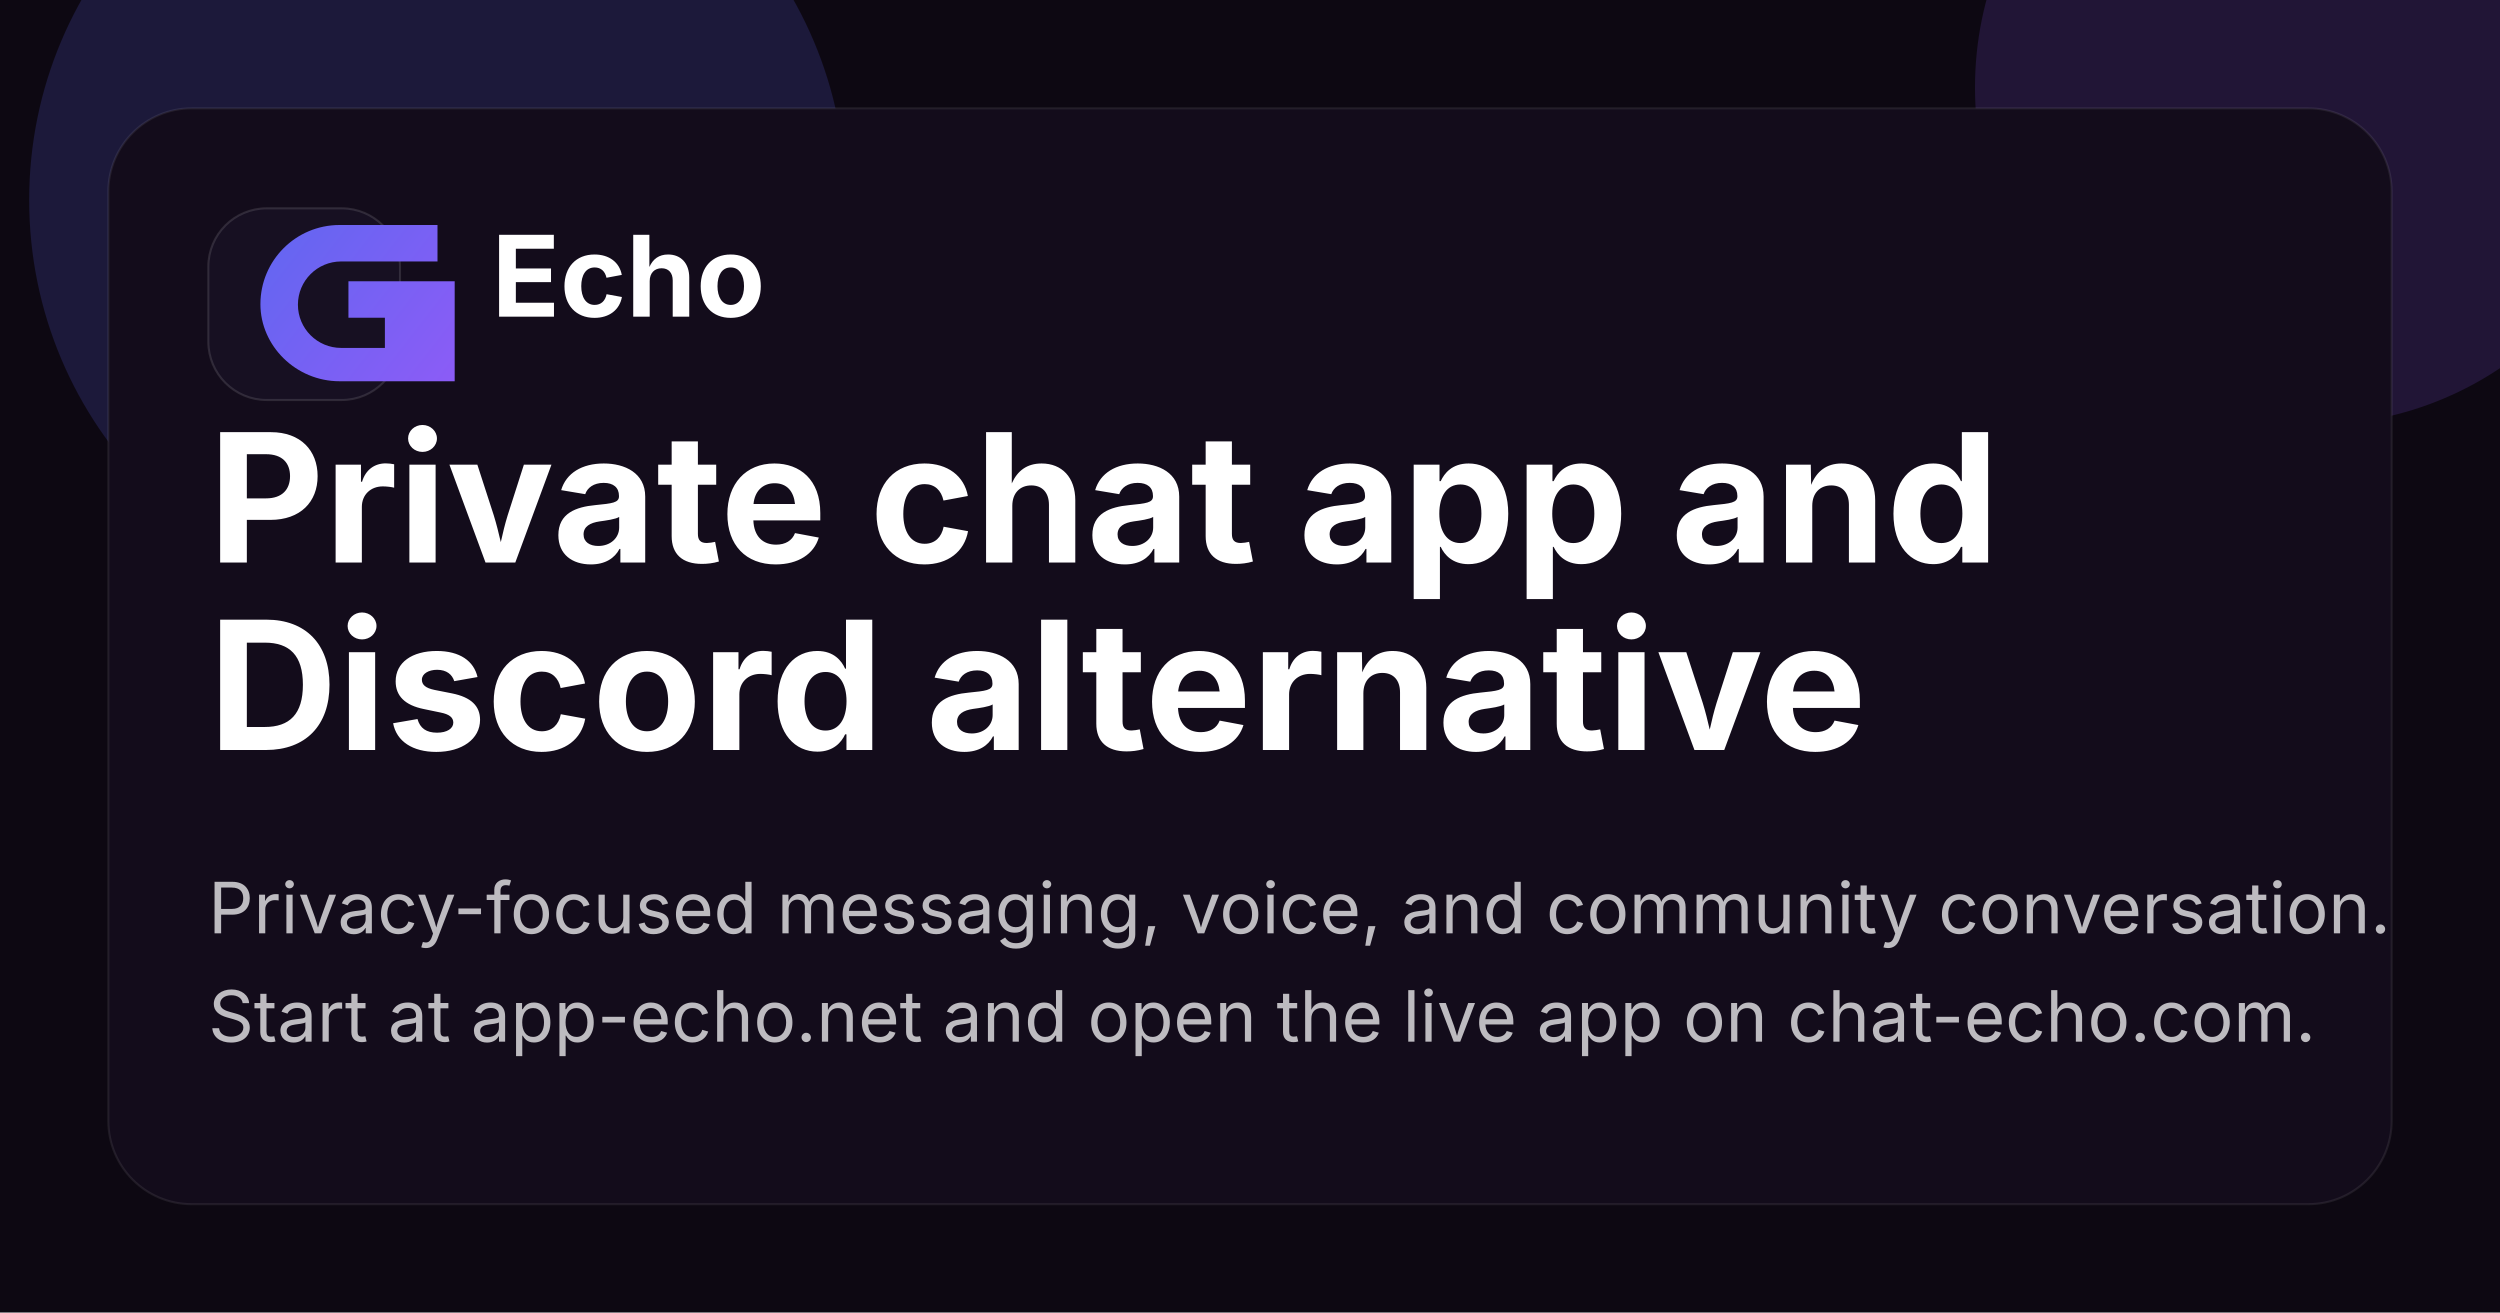
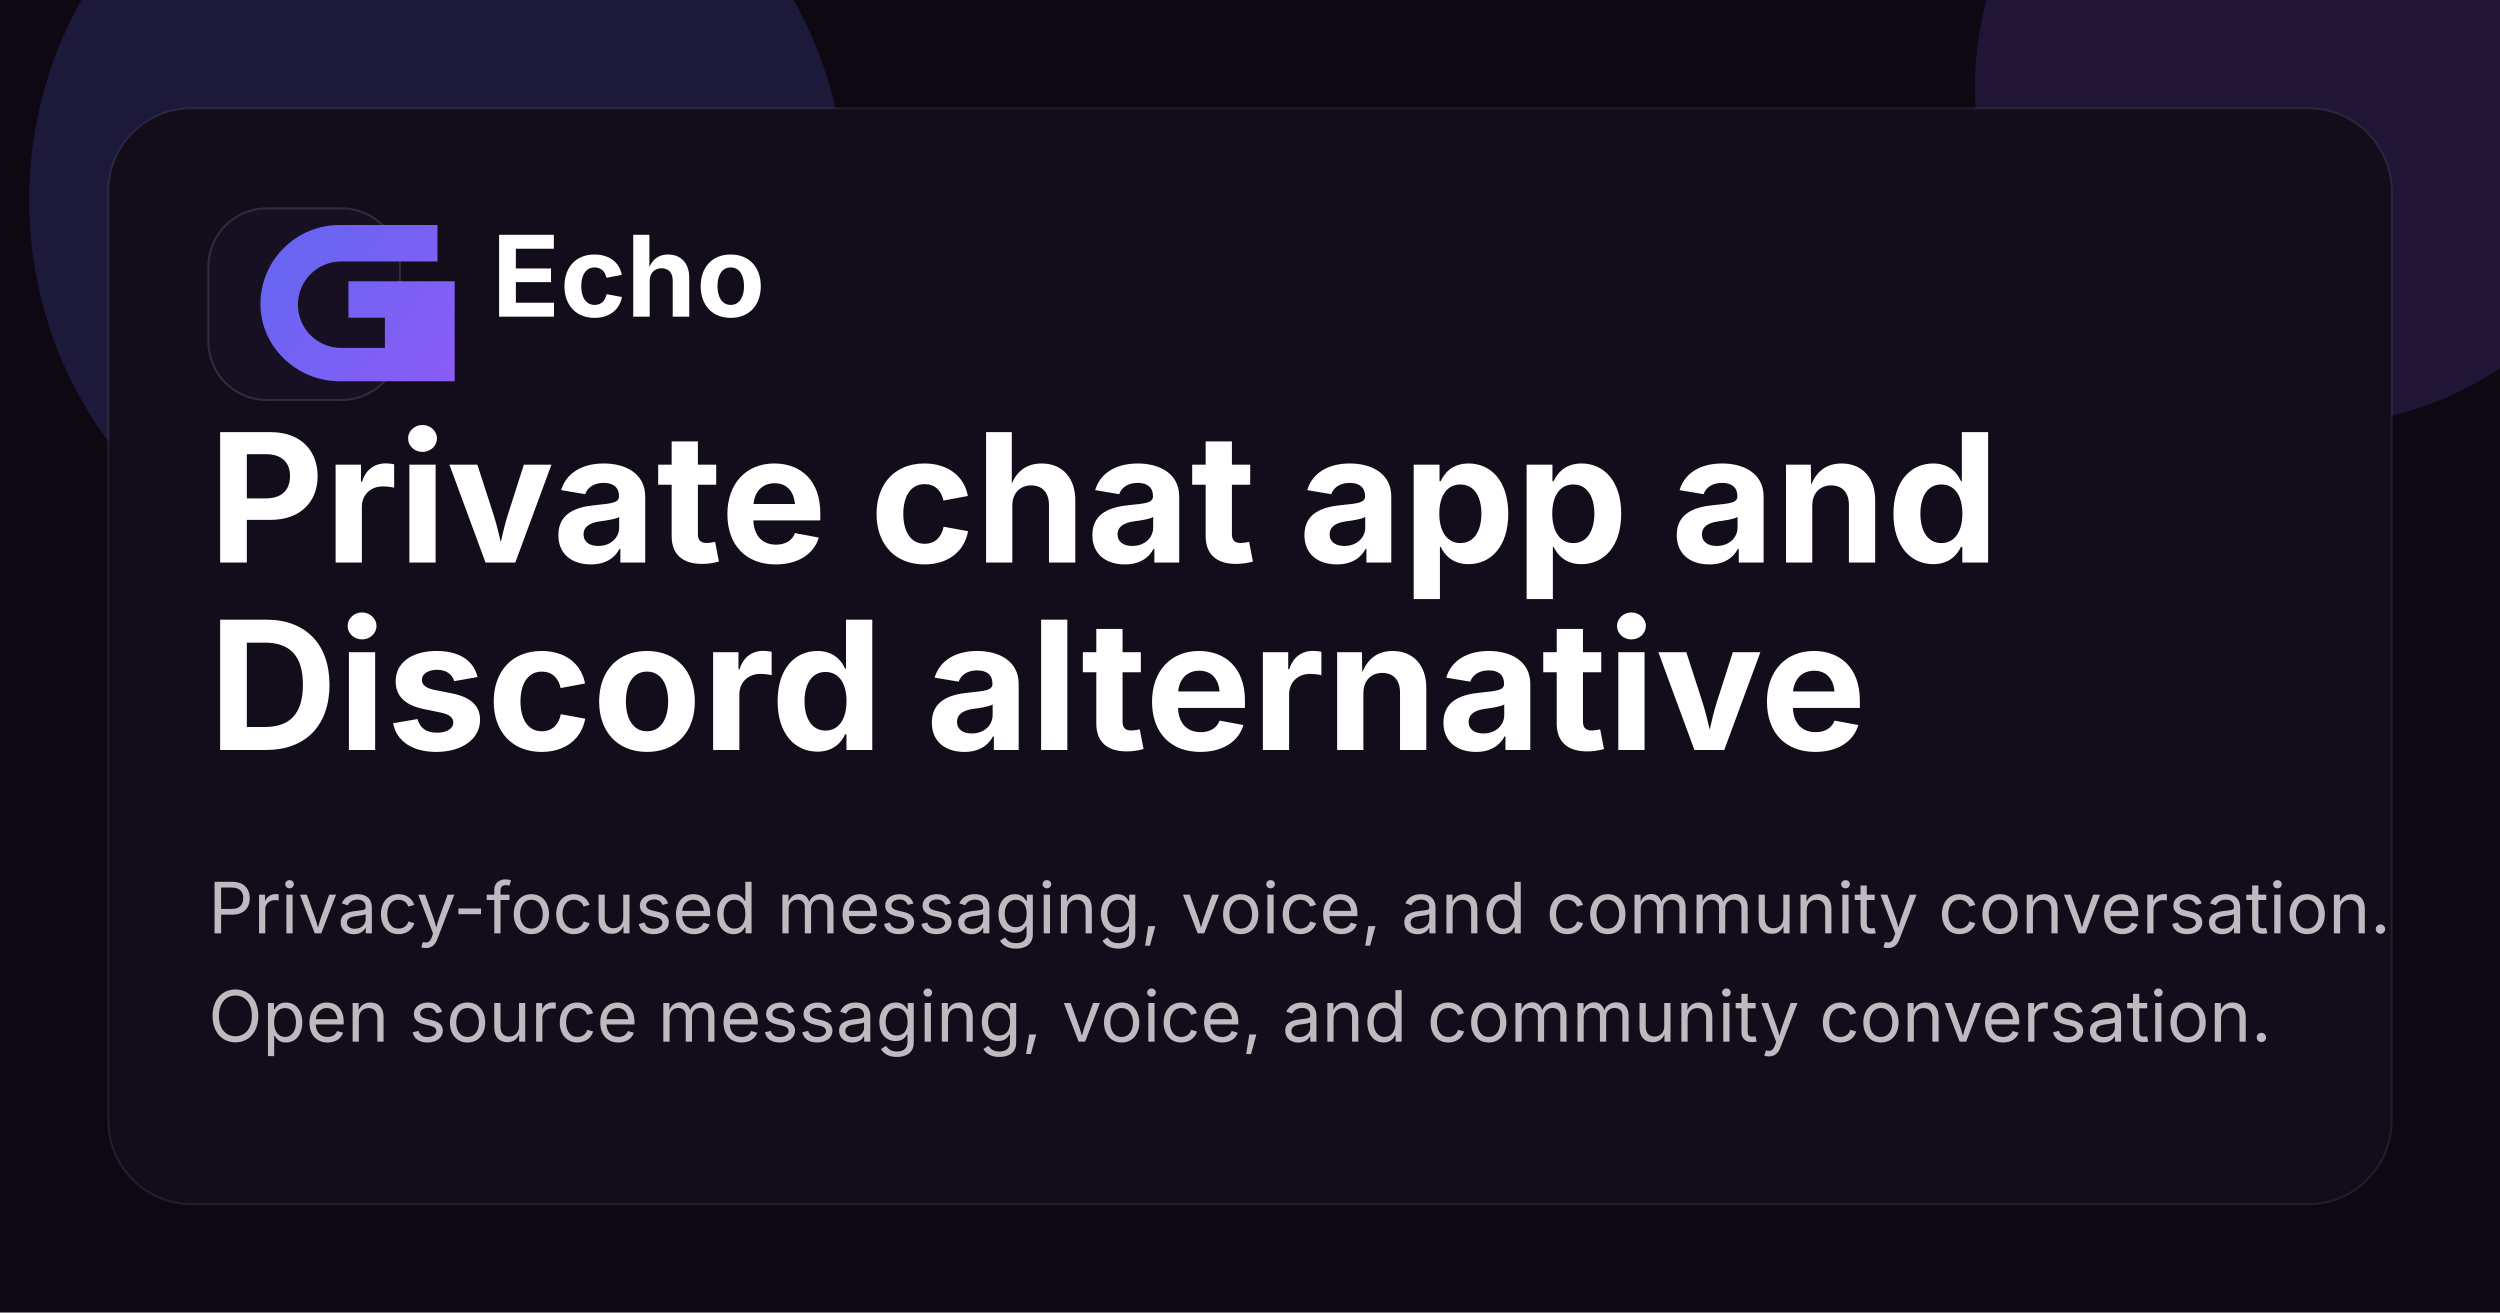
<svg xmlns="http://www.w3.org/2000/svg" width="1200" height="630" viewBox="0 0 1200 630" fill="none">
  <rect width="1200" height="630" fill="#0D0812" />
  <circle cx="210" cy="96" r="196" fill="#6366F1" fill-opacity="0.18" />
  <circle cx="1110" cy="42" r="162" fill="#8B5CF6" fill-opacity="0.16" />
  <rect x="52" y="52" width="1096" height="526" rx="40" fill="#130C1B" stroke="#FFFFFF" stroke-opacity="0.08" />
  <rect x="100" y="100" width="92" height="92" rx="28" fill="#171022" stroke="#FFFFFF" stroke-opacity="0.12" />
  <path d="M125 146C125 125.013 142.013 108 163 108H210V125.5H163.75C152.29 125.5 143 134.79 143 146.25C143 157.71 152.29 167 163.75 167H184.75V152.5H167.25V135H218.25V183H163C142.013 183 125 165.987 125 146Z" fill="url(#paint0_linear_1_4)" />
  <text x="236" y="152" fill="#FFFFFF" font-size="54" font-family="Inter, Arial, sans-serif" font-weight="700">Echo</text>
  <text x="100" y="270" fill="#FFFFFF" font-size="86" font-family="Inter, Arial, sans-serif" font-weight="700">Private chat app and</text>
  <text x="100" y="360" fill="#FFFFFF" font-size="86" font-family="Inter, Arial, sans-serif" font-weight="700">Discord alternative</text>
  <text x="100" y="448" fill="#FFFFFF" fill-opacity="0.72" font-size="34" font-family="Inter, Arial, sans-serif">
    Privacy-focused messaging, voice, and community conversation.
  </text>
  <text x="100" y="500" fill="#FFFFFF" fill-opacity="0.72" font-size="34" font-family="Inter, Arial, sans-serif">
-     Start at app-echo.net and open the live app on chat-echo.com.
+     Open source messaging, voice, and community conversation.
  </text>
  <defs>
    <linearGradient id="paint0_linear_1_4" x1="127" y1="114" x2="216" y2="183" gradientUnits="userSpaceOnUse">
      <stop stop-color="#6366F1" />
      <stop offset="1" stop-color="#8B5CF6" />
    </linearGradient>
  </defs>
</svg>
